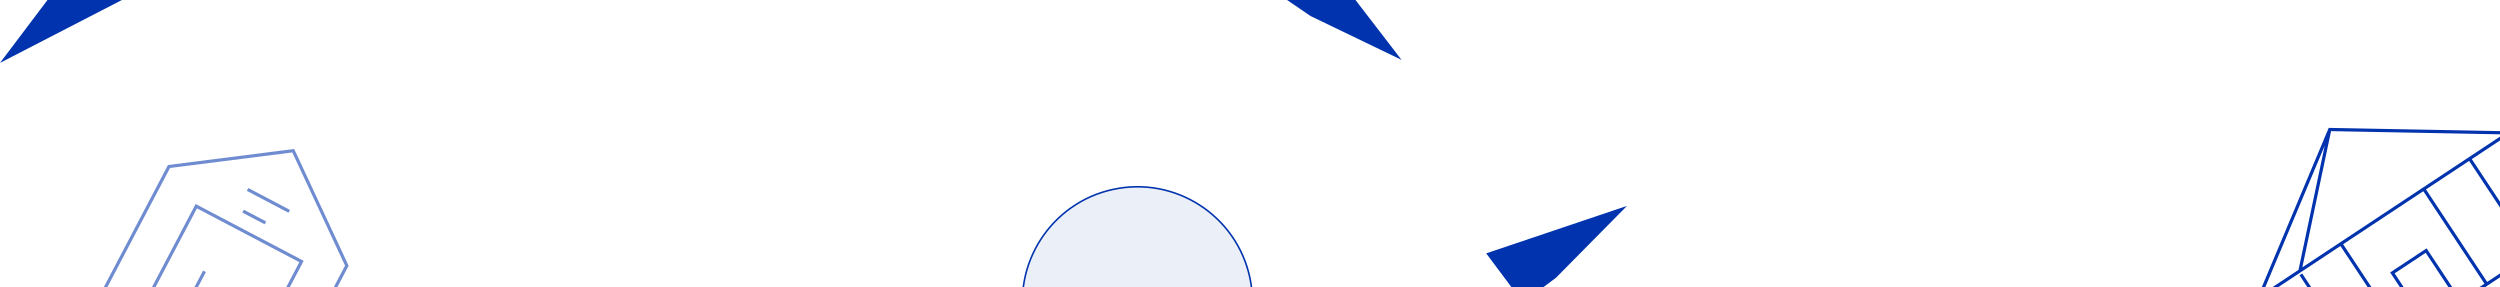
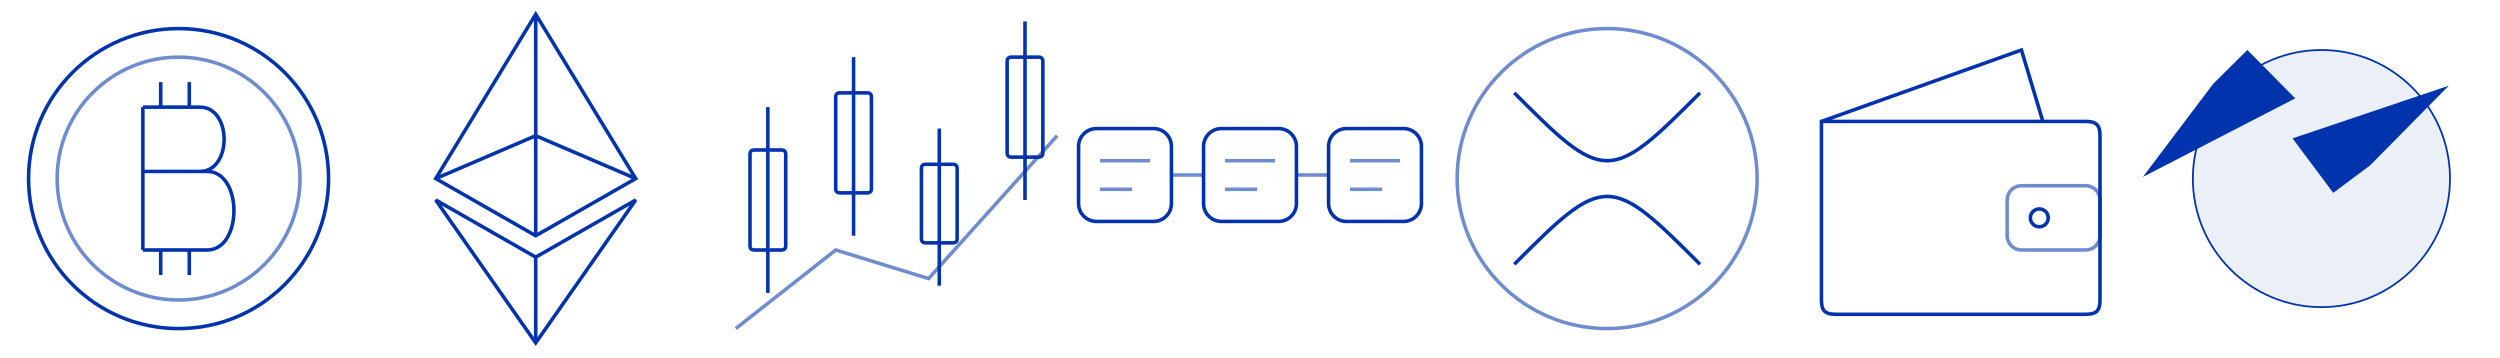
- <svg xmlns="http://www.w3.org/2000/svg" width="777" height="89" viewBox="0 0 777 89" fill="none">
-   <path id="cubes" d="M767.544 49.313L779.664 41.296L756.772 40.865L743.192 40.61L728.254 40.329L724.092 40.251L702.097 92.602L714.822 84.185M724.092 40.251L714.822 84.185M715.112 85.282L734.088 113.97L725.907 119.381L747.117 105.352M794.384 74.087L787.112 78.897M787.112 78.897L767.544 49.313M787.112 78.897L772.871 88.317M767.544 49.313L753.303 58.732M753.303 58.732L772.871 88.317M753.303 58.732L741.486 66.548L727.548 75.767M772.871 88.317L764.58 93.801M747.117 105.352L727.548 75.767M747.117 105.352L754.086 100.742M727.548 75.767L714.822 84.185M754.086 100.742L761.055 96.133L764.58 93.801M754.086 100.742L743.554 84.82L754.048 77.878L764.58 93.801" stroke="#0033AD" />
-   <path id="box" d="M42.432 99.411L30.707 93.247L32.978 88.928L52.524 51.747L91.138 46.842L107.796 82.577L86.709 122.688L75.138 116.605M42.432 99.411L61.005 64.082L93.711 81.276L75.138 116.605M42.432 99.411L75.138 116.605M63.555 84.327L59.176 92.657M76.938 58.871L89.897 65.684M75.553 65.626L82.495 69.275" stroke="#0033AD" stroke-opacity="0.56" />
-   <path id="dart-top" d="M407.437 -18L435.596 18.608L407.321 4.984L396.698 -2.267L407.437 -18Z" fill="#0033AD" />
-   <circle id="ring" cx="353.507" cy="93.806" r="35.75" transform="rotate(-12.2207 353.507 93.806)" fill="#0033AD" fill-opacity="0.08" stroke="#0033AD" stroke-width="0.5" />
-   <path id="dart-right" d="M461.913 78.742L505.678 63.985L483.616 86.309L473.311 94.005L461.913 78.742Z" fill="#0033AD" />
-   <path id="dart-left" d="M42.656 -2.461L5.28244e-06 19.547L19.718 -6.561L29.257 -16L42.656 -2.461Z" fill="#0033AD" />
+ <svg xmlns="http://www.w3.org/2000/svg" width="700" height="100" viewBox="0 0 700 100" fill="none">
+   <g id="bitcoin" stroke="#0033AD">
+     <circle cx="50" cy="50" r="42" />
+     <circle cx="50" cy="50" r="34" stroke-opacity="0.56" />
+     <path d="M40 30H56C65 30 65 48 56 48H40M40 48H58C68 48 68 70 58 70H40M40 30V70M45 23V30M53 23V30M45 70V77M53 70V77" />
+   </g>
+   <g id="ethereum" stroke="#0033AD" transform="translate(100 0)">
+     <path d="M50 4L78 50L50 66L22 50Z M50 4V66 M22 50L50 38L78 50 M22 56L50 96L78 56L50 72Z M50 72V96" />
+   </g>
+   <g id="candles" stroke="#0033AD" transform="translate(200 0)">
+     <path d="M15 30V82M39 16V66M63 36V80M87 6V56" />
+     <rect x="10" y="42" width="10" height="28" rx="1" />
+     <rect x="34" y="26" width="10" height="28" rx="1" />
+     <rect x="58" y="46" width="10" height="22" rx="1" />
+     <rect x="82" y="16" width="10" height="28" rx="1" />
+     <path d="M6 92L34 70L60 78L96 38" stroke-opacity="0.56" />
+   </g>
+   <g id="blocks" stroke="#0033AD" transform="translate(300 0)">
+     <rect x="2" y="36" width="26" height="26" rx="5" />
+     <rect x="37" y="36" width="26" height="26" rx="5" />
+     <rect x="72" y="36" width="26" height="26" rx="5" />
+     <path d="M28 49H37M63 49H72M8 45H22M8 53H17M43 45H57M43 53H52M78 45H92M78 53H87" stroke-opacity="0.56" />
+   </g>
+   <g id="xrp" stroke="#0033AD" transform="translate(400 0)">
+     <circle cx="50" cy="50" r="42" stroke-opacity="0.56" />
+     <path d="M24 26C36 38 43 45 50 45C57 45 64 38 76 26M24 74C36 62 43 55 50 55C57 55 64 62 76 74" />
+   </g>
+   <g id="wallet" stroke="#0033AD" transform="translate(500 0)">
+     <path d="M10 34H84C87 34 88 35 88 38V84C88 87 87 88 84 88H14C11 88 10 87 10 84V34Z M10 34L66 14L72 34" />
+     <rect x="62" y="52" width="26" height="18" rx="4" stroke-opacity="0.56" />
+     <circle cx="71" cy="61" r="2.5" />
+   </g>
+   <path id="dart-a" d="M42.656 -2.461L5.28244e-06 19.547L19.718 -6.561L29.257 -16L42.656 -2.461Z" fill="#0033AD" transform="translate(600 30)" />
+   <path id="dart-b" d="M461.913 78.742L505.678 63.985L483.616 86.309L473.311 94.005L461.913 78.742Z" fill="#0033AD" transform="translate(180 -40)" />
+   <circle id="ring" cx="650" cy="50" r="36" fill="#0033AD" fill-opacity="0.08" stroke="#0033AD" stroke-width="0.5" />
</svg>
